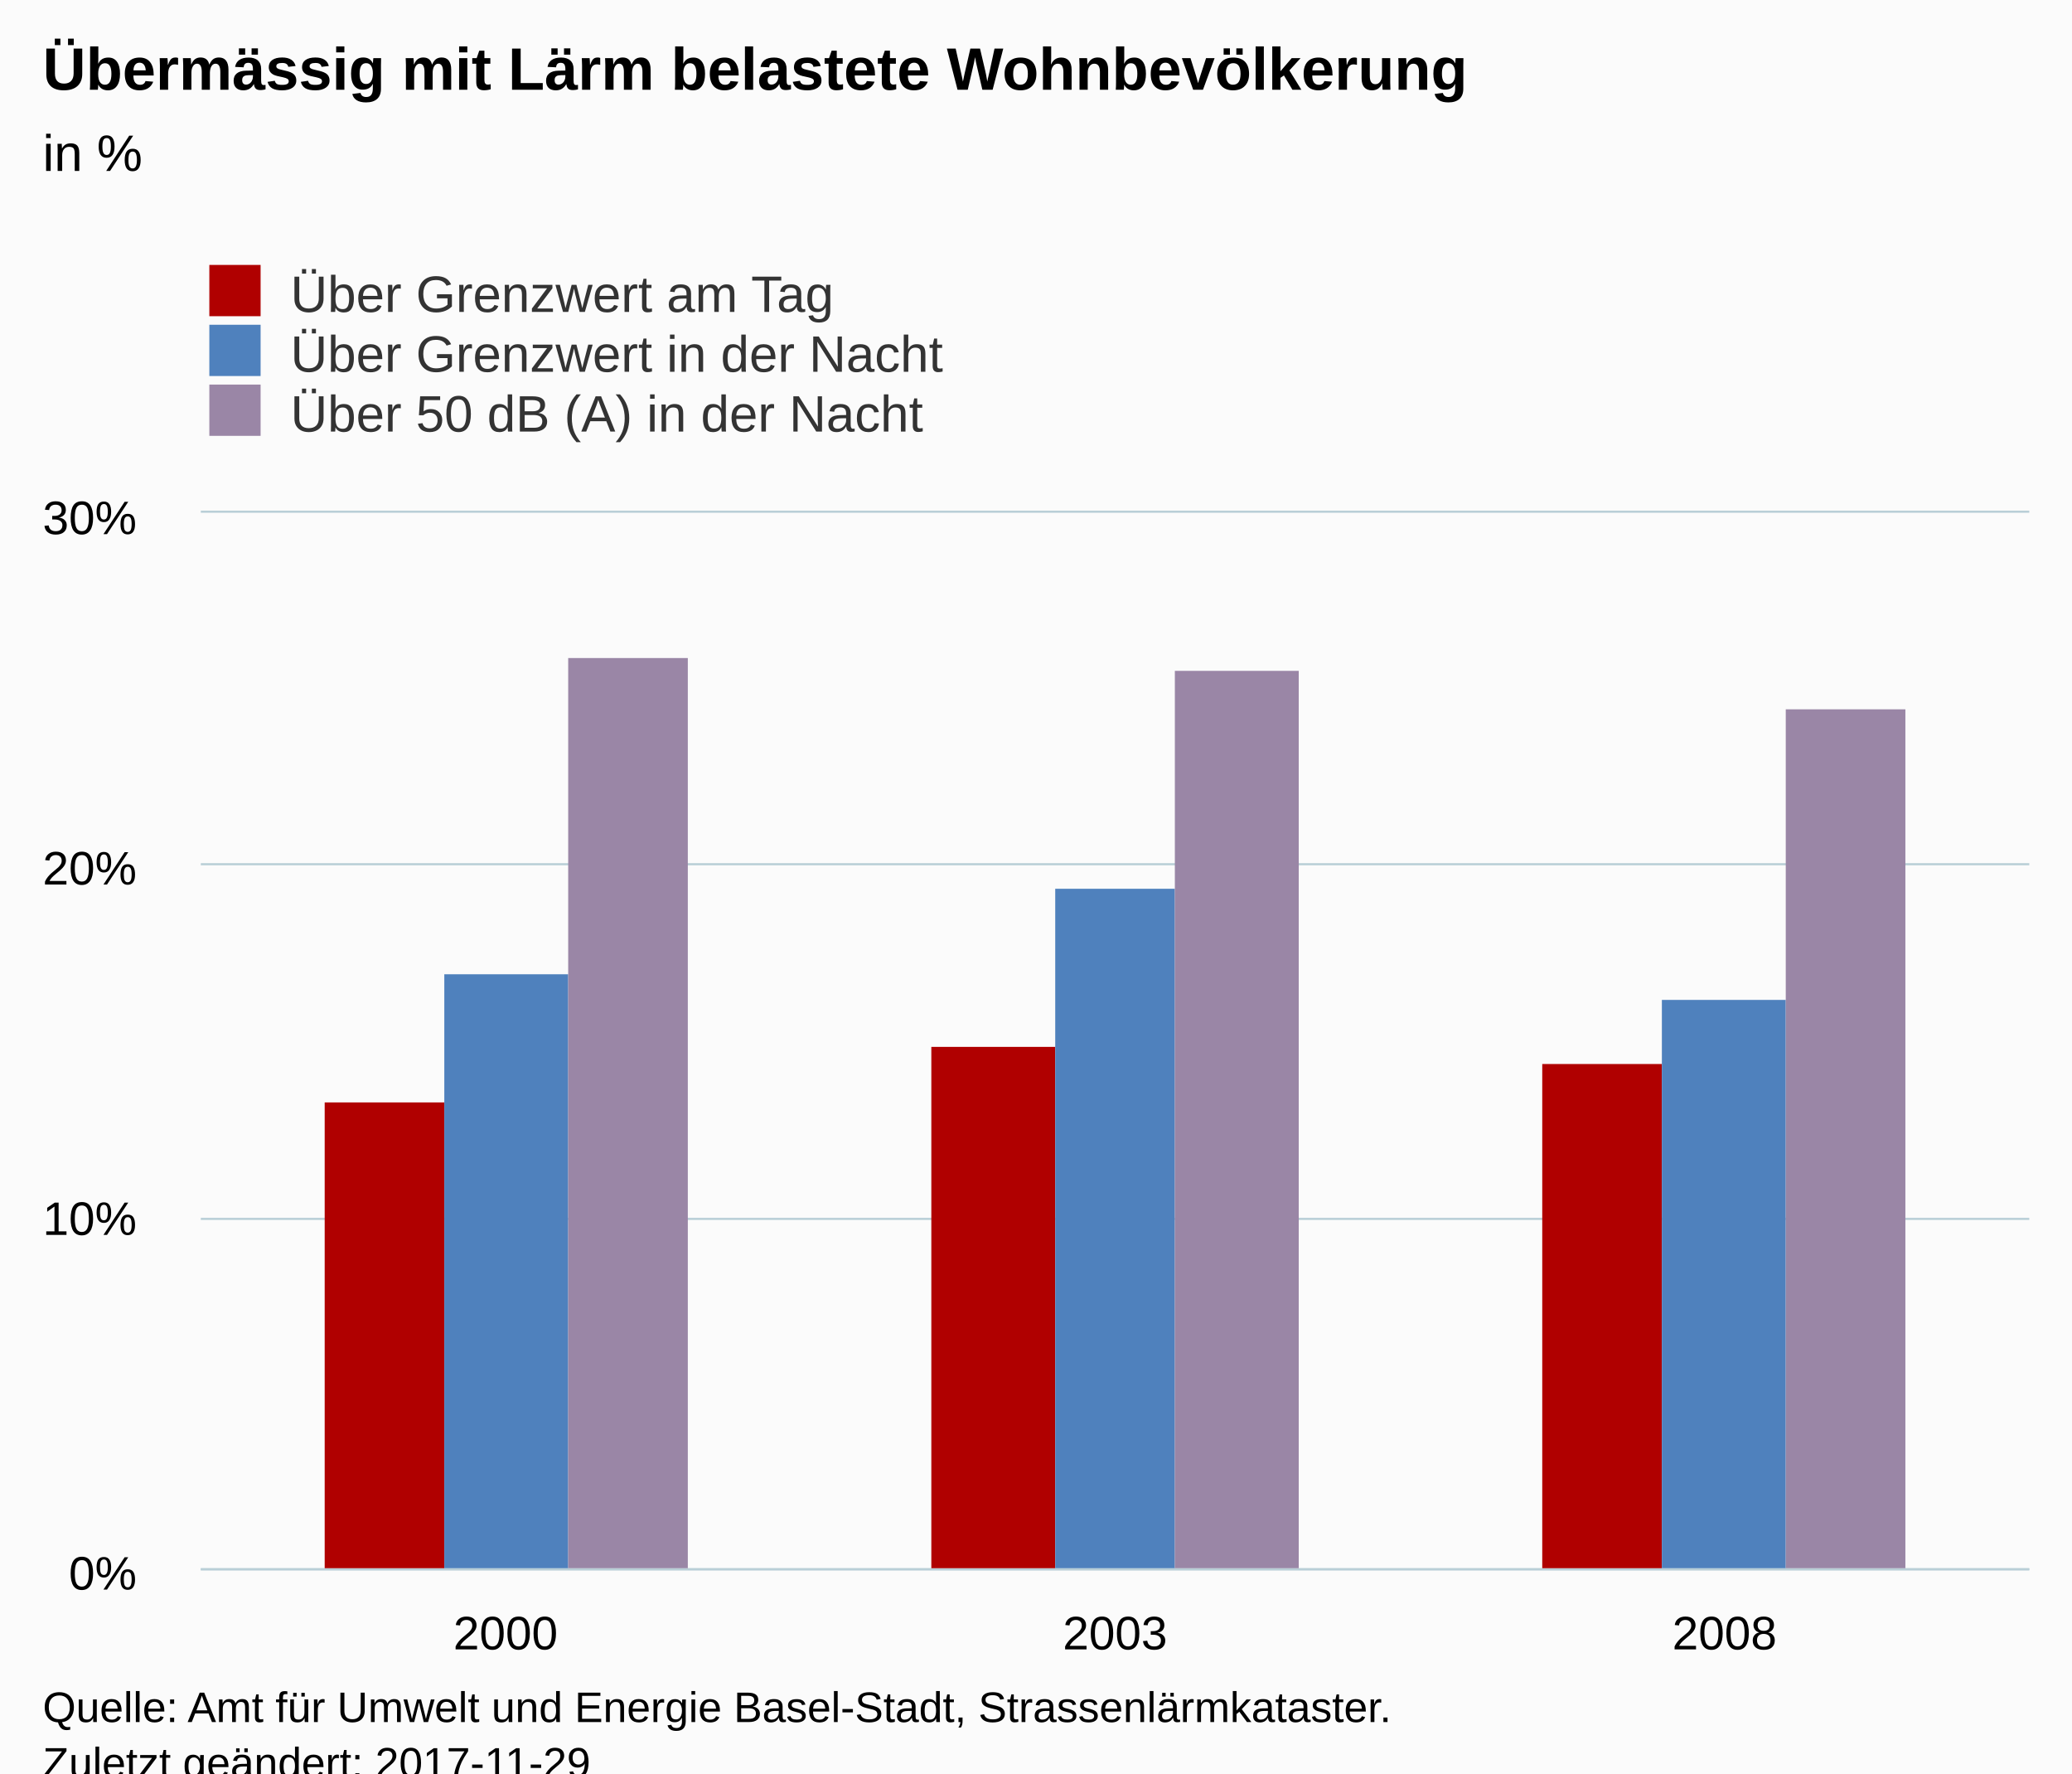
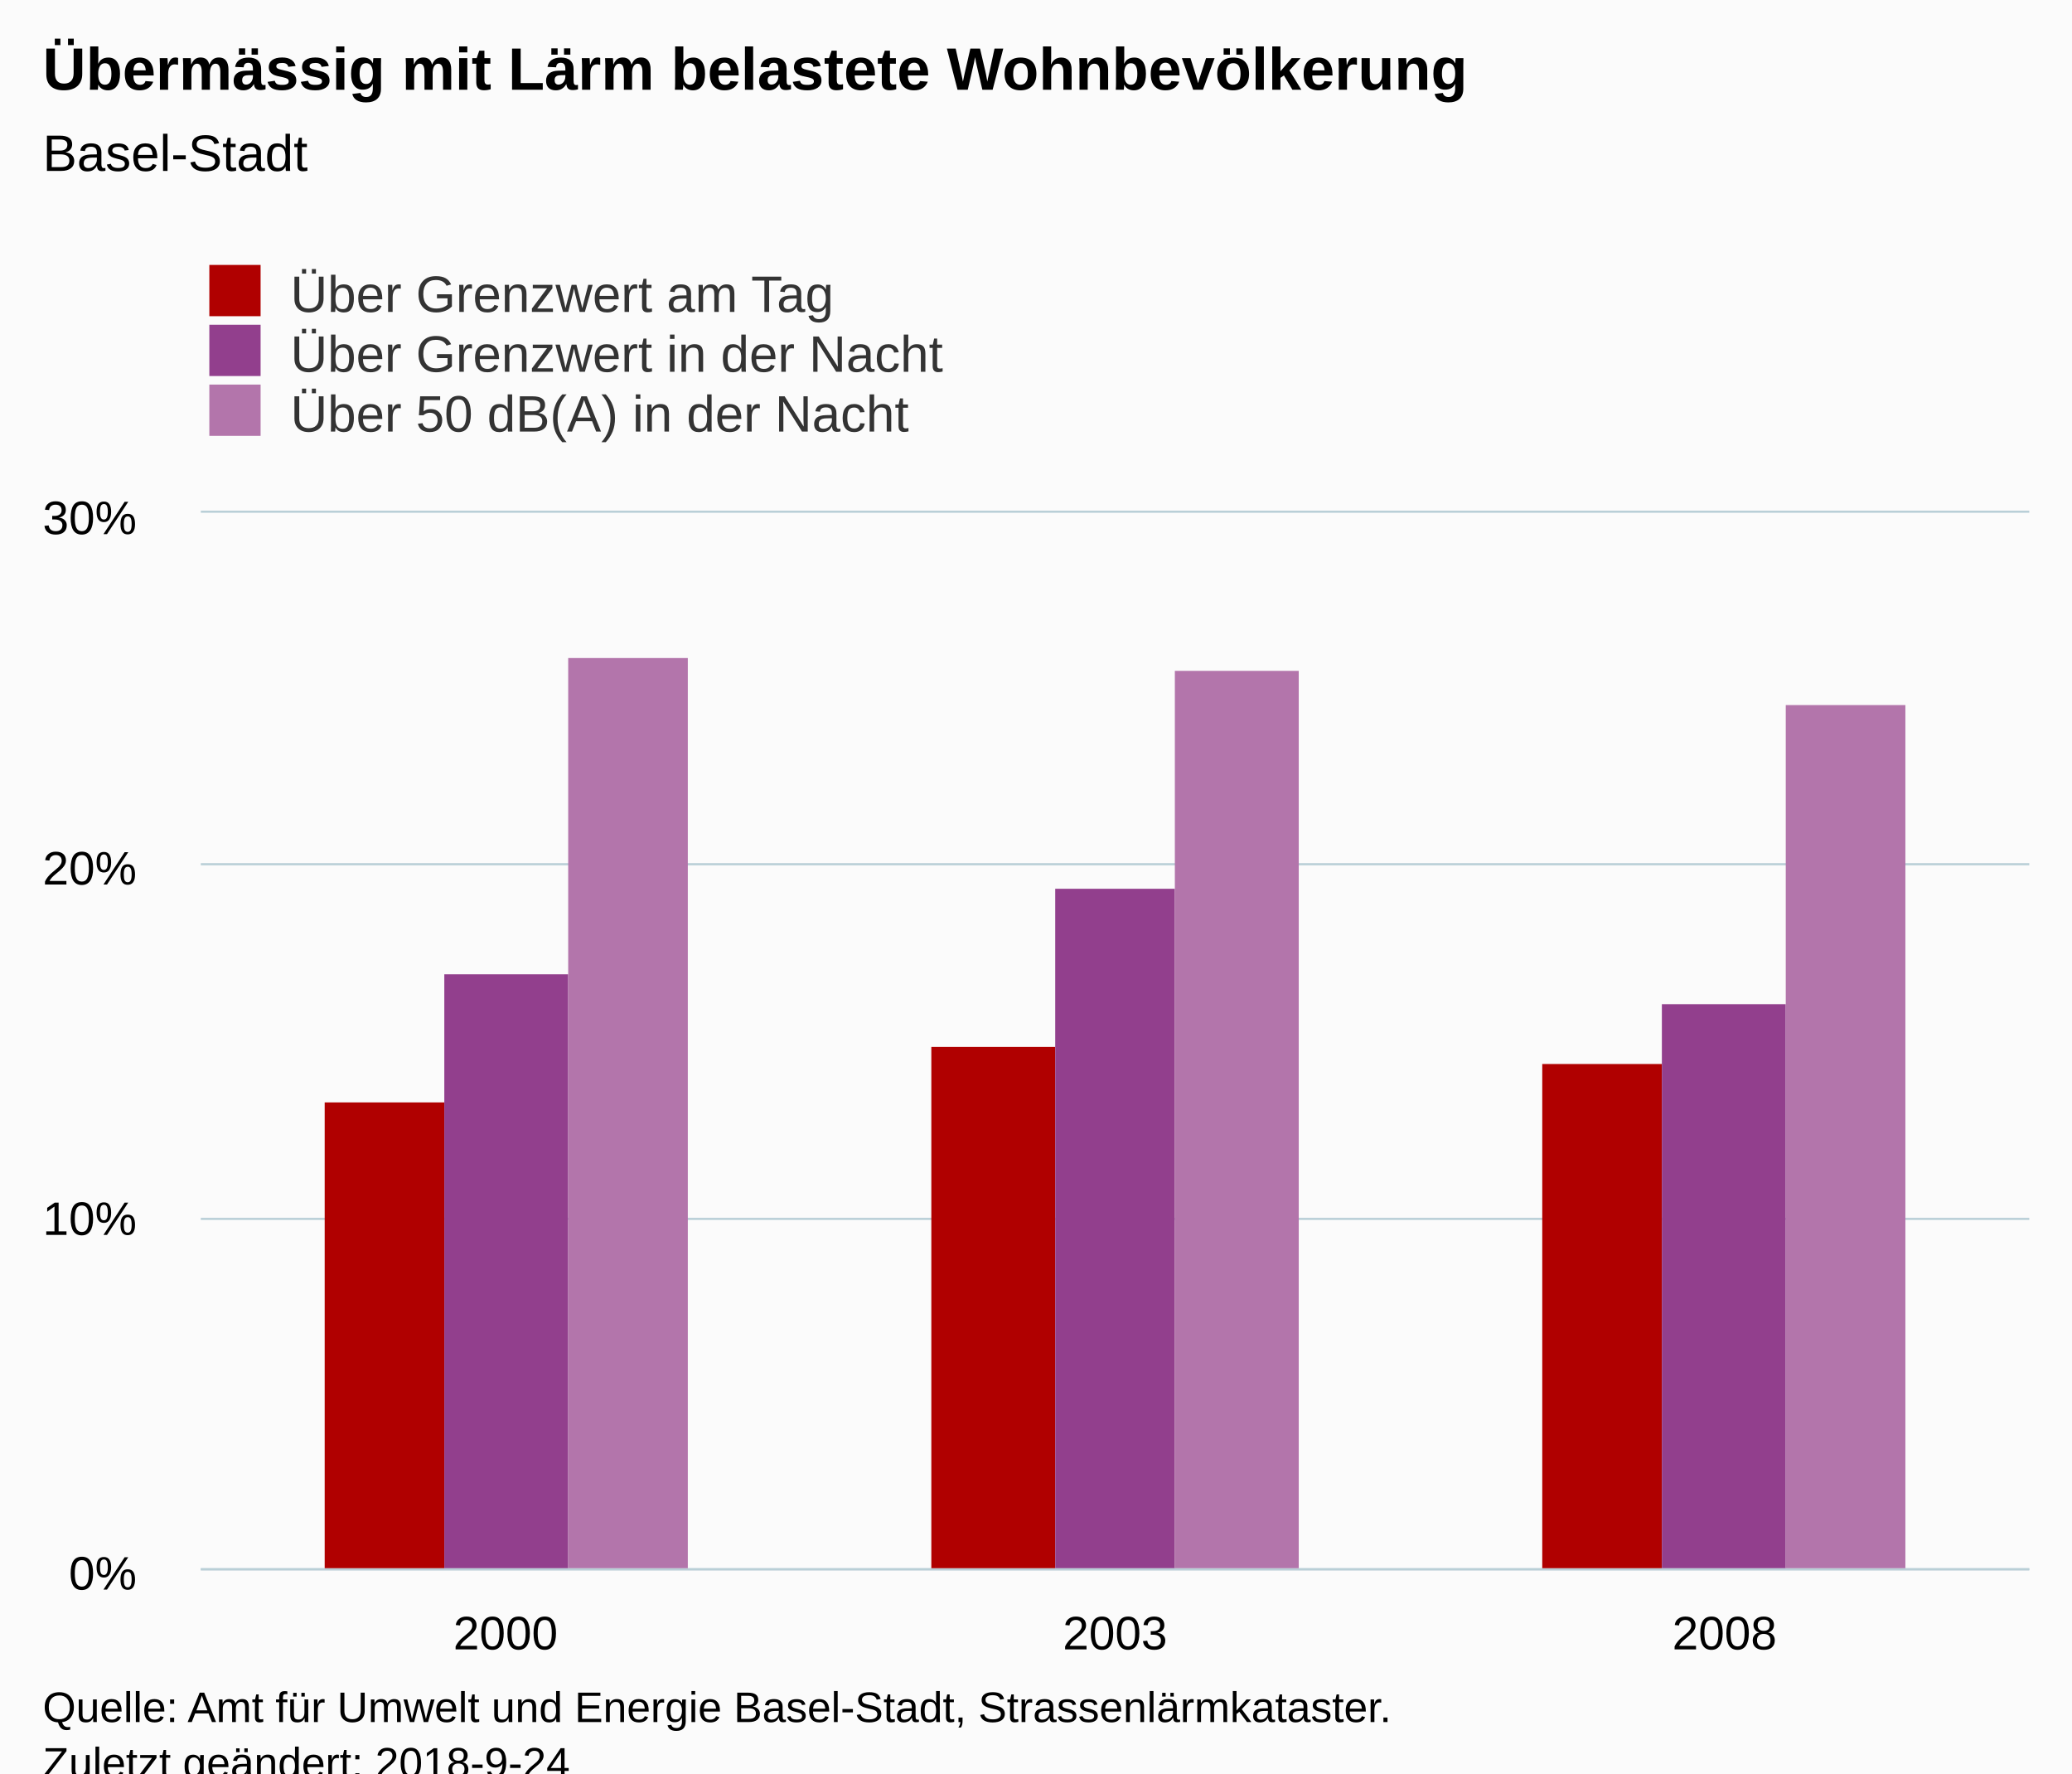
<svg xmlns="http://www.w3.org/2000/svg" version="1.1" class="highcharts-root" style="font-family:Arial;font-size:12px;" viewBox="0 0 485 415">
  <defs>
-     <clipPath id="highcharts-lvp2va2-6">
+     <clipPath id="highcharts-dlsbuhf-6">
      <rect x="0" y="0" width="428" height="247" fill="none" />
    </clipPath>
-     <clipPath id="highcharts-lvp2va2-7">
+     <clipPath id="highcharts-dlsbuhf-7">
      <rect x="0" y="0" width="428" height="247" fill="none" />
    </clipPath>
  </defs>
  <rect fill="#fbfbfb" class="highcharts-background" x="0" y="0" width="485" height="428" rx="0" ry="0" />
  <rect fill="none" class="highcharts-plot-background" x="47" y="120" width="428" height="247" />
  <g class="highcharts-pane-group" data-z-index="0" />
  <g class="highcharts-grid highcharts-xaxis-grid " data-z-index="1">
    <path fill="none" data-z-index="1" class="highcharts-grid-line" d="M 189.5 120 L 189.5 367" opacity="1" />
    <path fill="none" data-z-index="1" class="highcharts-grid-line" d="M 331.5 120 L 331.5 367" opacity="1" />
    <path fill="none" data-z-index="1" class="highcharts-grid-line" d="M 474.5 120 L 474.5 367" opacity="1" />
    <path fill="none" data-z-index="1" class="highcharts-grid-line" d="M 46.5 120 L 46.5 367" opacity="1" />
  </g>
  <g class="highcharts-grid highcharts-yaxis-grid " data-z-index="1">
    <path fill="none" stroke="#B9CFD7" stroke-width="0.5" data-z-index="1" class="highcharts-grid-line" d="M 47 367.25 L 475 367.25" opacity="1" />
    <path fill="none" stroke="#B9CFD7" stroke-width="0.5" data-z-index="1" class="highcharts-grid-line" d="M 47 285.25 L 475 285.25" opacity="1" />
    <path fill="none" stroke="#B9CFD7" stroke-width="0.5" data-z-index="1" class="highcharts-grid-line" d="M 47 202.25 L 475 202.25" opacity="1" />
    <path fill="none" stroke="#B9CFD7" stroke-width="0.5" data-z-index="1" class="highcharts-grid-line" d="M 47 119.75 L 475 119.75" opacity="1" />
  </g>
  <rect fill="none" class="highcharts-plot-border" data-z-index="1" x="47" y="120" width="428" height="247" />
  <g class="highcharts-axis highcharts-xaxis " data-z-index="2">
    <path fill="none" class="highcharts-axis-line" stroke="#B9CFD7" stroke-width="0.5" data-z-index="7" d="M 47 367.25 L 475 367.25" />
  </g>
  <g class="highcharts-axis highcharts-yaxis " data-z-index="2">
    <path fill="none" class="highcharts-axis-line" data-z-index="7" d="M 47 120 L 47 367" />
  </g>
  <g class="highcharts-series-group" data-z-index="3">
-     <g data-z-index="0.1" class="highcharts-series highcharts-series-0 highcharts-column-series " transform="translate(47,120) scale(1 1)" clip-path="url(#highcharts-lvp2va2-7)">
+     <g data-z-index="0.1" class="highcharts-series highcharts-series-0 highcharts-column-series " transform="translate(47,120) scale(1 1)" clip-path="url(#highcharts-dlsbuhf-7)">
      <rect x="29" y="138" width="28" height="110" fill="#b00000" class="highcharts-point" />
      <rect x="171" y="125" width="29" height="123" fill="#b00000" class="highcharts-point" />
      <rect x="314" y="129" width="28" height="119" fill="#b00000" class="highcharts-point" />
    </g>
    <g data-z-index="0.1" class="highcharts-markers highcharts-series-0 highcharts-column-series " transform="translate(47,120) scale(1 1)" clip-path="none" />
-     <g data-z-index="0.1" class="highcharts-series highcharts-series-1 highcharts-column-series " transform="translate(47,120) scale(1 1)" clip-path="url(#highcharts-lvp2va2-7)">
-       <rect x="57" y="108" width="29" height="140" fill="#4f81bd" class="highcharts-point" />
-       <rect x="200" y="88" width="28" height="160" fill="#4f81bd" class="highcharts-point" />
-       <rect x="342" y="114" width="29" height="134" fill="#4f81bd" class="highcharts-point" />
+     <g data-z-index="0.1" class="highcharts-series highcharts-series-1 highcharts-column-series " transform="translate(47,120) scale(1 1)" clip-path="url(#highcharts-dlsbuhf-7)">
+       <rect x="57" y="108" width="29" height="140" fill="#923f8d" class="highcharts-point" />
+       <rect x="200" y="88" width="28" height="160" fill="#923f8d" class="highcharts-point" />
+       <rect x="342" y="115" width="29" height="133" fill="#923f8d" class="highcharts-point" />
    </g>
    <g data-z-index="0.1" class="highcharts-markers highcharts-series-1 highcharts-column-series " transform="translate(47,120) scale(1 1)" clip-path="none" />
-     <g data-z-index="0.1" class="highcharts-series highcharts-series-2 highcharts-column-series " transform="translate(47,120) scale(1 1)" clip-path="url(#highcharts-lvp2va2-7)">
-       <rect x="86" y="34" width="28" height="214" fill="#9A86A6" class="highcharts-point" />
-       <rect x="228" y="37" width="29" height="211" fill="#9A86A6" class="highcharts-point" />
-       <rect x="371" y="46" width="28" height="202" fill="#9A86A6" class="highcharts-point" />
+     <g data-z-index="0.1" class="highcharts-series highcharts-series-2 highcharts-column-series " transform="translate(47,120) scale(1 1)" clip-path="url(#highcharts-dlsbuhf-7)">
+       <rect x="86" y="34" width="28" height="214" fill="#b375ab" class="highcharts-point" />
+       <rect x="228" y="37" width="29" height="211" fill="#b375ab" class="highcharts-point" />
+       <rect x="371" y="45" width="28" height="203" fill="#b375ab" class="highcharts-point" />
    </g>
    <g data-z-index="0.1" class="highcharts-markers highcharts-series-2 highcharts-column-series " transform="translate(47,120) scale(1 1)" clip-path="none" />
  </g>
  <text x="10" text-anchor="start" class="highcharts-title" data-z-index="4" style="color:#000000;font-size:14px;font-weight:bold;fill:#000000;" y="21">
    <tspan>Übermässig mit Lärm belastete Wohnbevölkerung</tspan>
  </text>
  <text x="10" text-anchor="start" class="highcharts-subtitle" data-z-index="4" style="color:#000000;font-size:12px;font-weight:normal;font-family:Arial;fill:#000000;" y="40">
-     <tspan>in %</tspan>
+     <tspan>Basel-Stadt</tspan>
  </text>
  <g class="highcharts-legend" data-z-index="7" transform="translate(39,55)">
    <rect fill="none" class="highcharts-legend-box" rx="0" ry="0" x="0" y="0" width="296" height="53" visibility="visible" />
    <g data-z-index="1">
      <g>
        <g class="highcharts-legend-item highcharts-column-series highcharts-color-undefined highcharts-series-0" data-z-index="1" transform="translate(8,3)">
          <text x="21" style="color:#333333;font-size:12px;font-weight:normal;cursor:pointer;fill:#333333;" text-anchor="start" data-z-index="2" y="15">
            <tspan>Über Grenzwert am Tag</tspan>
          </text>
          <rect x="2" y="4" width="12" height="12" fill="#b00000" class="highcharts-point" data-z-index="3" />
        </g>
        <g class="highcharts-legend-item highcharts-column-series highcharts-color-undefined highcharts-series-1" data-z-index="1" transform="translate(8,17)">
          <text x="21" y="15" style="color:#333333;font-size:12px;font-weight:normal;cursor:pointer;fill:#333333;" text-anchor="start" data-z-index="2">
            <tspan>Über Grenzwert in der Nacht</tspan>
          </text>
-           <rect x="2" y="4" width="12" height="12" fill="#4f81bd" class="highcharts-point" data-z-index="3" />
+           <rect x="2" y="4" width="12" height="12" fill="#923f8d" class="highcharts-point" data-z-index="3" />
        </g>
        <g class="highcharts-legend-item highcharts-column-series highcharts-color-undefined highcharts-series-2" data-z-index="1" transform="translate(8,31)">
          <text x="21" y="15" style="color:#333333;font-size:12px;font-weight:normal;cursor:pointer;fill:#333333;" text-anchor="start" data-z-index="2">
-             <tspan>Über 50 dB (A) in der Nacht</tspan>
+             <tspan>Über 50 dB(A) in der Nacht</tspan>
          </text>
-           <rect x="2" y="4" width="12" height="12" fill="#9A86A6" class="highcharts-point" data-z-index="3" />
+           <rect x="2" y="4" width="12" height="12" fill="#b375ab" class="highcharts-point" data-z-index="3" />
        </g>
      </g>
    </g>
  </g>
  <g class="highcharts-axis-labels highcharts-xaxis-labels " data-z-index="7">
    <text x="118.333" style="color:#000000;cursor:default;font-size:11px;fill:#000000;" text-anchor="middle" transform="translate(0,0)" y="386" opacity="1">2000</text>
    <text x="261" style="color:#000000;cursor:default;font-size:11px;fill:#000000;" text-anchor="middle" transform="translate(0,0)" y="386" opacity="1">2003</text>
    <text x="403.667" style="color:#000000;cursor:default;font-size:11px;fill:#000000;" text-anchor="middle" transform="translate(0,0)" y="386" opacity="1">2008</text>
  </g>
  <g class="highcharts-axis-labels highcharts-yaxis-labels " data-z-index="7">
    <text x="32" style="color:#000000;cursor:default;font-size:11px;fill:#000000;" text-anchor="end" transform="translate(0,0)" y="372" opacity="1">0%</text>
    <text x="32" style="color:#000000;cursor:default;font-size:11px;fill:#000000;" text-anchor="end" transform="translate(0,0)" y="289" opacity="1">10%</text>
    <text x="32" style="color:#000000;cursor:default;font-size:11px;fill:#000000;" text-anchor="end" transform="translate(0,0)" y="207" opacity="1">20%</text>
    <text x="32" style="color:#000000;cursor:default;font-size:11px;fill:#000000;" text-anchor="end" transform="translate(0,0)" y="125" opacity="1">30%</text>
  </g>
  <text x="10" class="highcharts-credits" text-anchor="start" data-z-index="8" style="cursor:default;color:#000000;font-size:10px;fill:#000000;" y="403">
    <tspan>Quelle: Amt für Umwelt und Energie Basel-Stadt, Strassenlärmkataster.</tspan>
-     <tspan x="10" dy="13">Zuletzt geändert: 2017-11-29</tspan>
+     <tspan x="10" dy="13">Zuletzt geändert: 2018-9-24</tspan>
  </text>
</svg>
